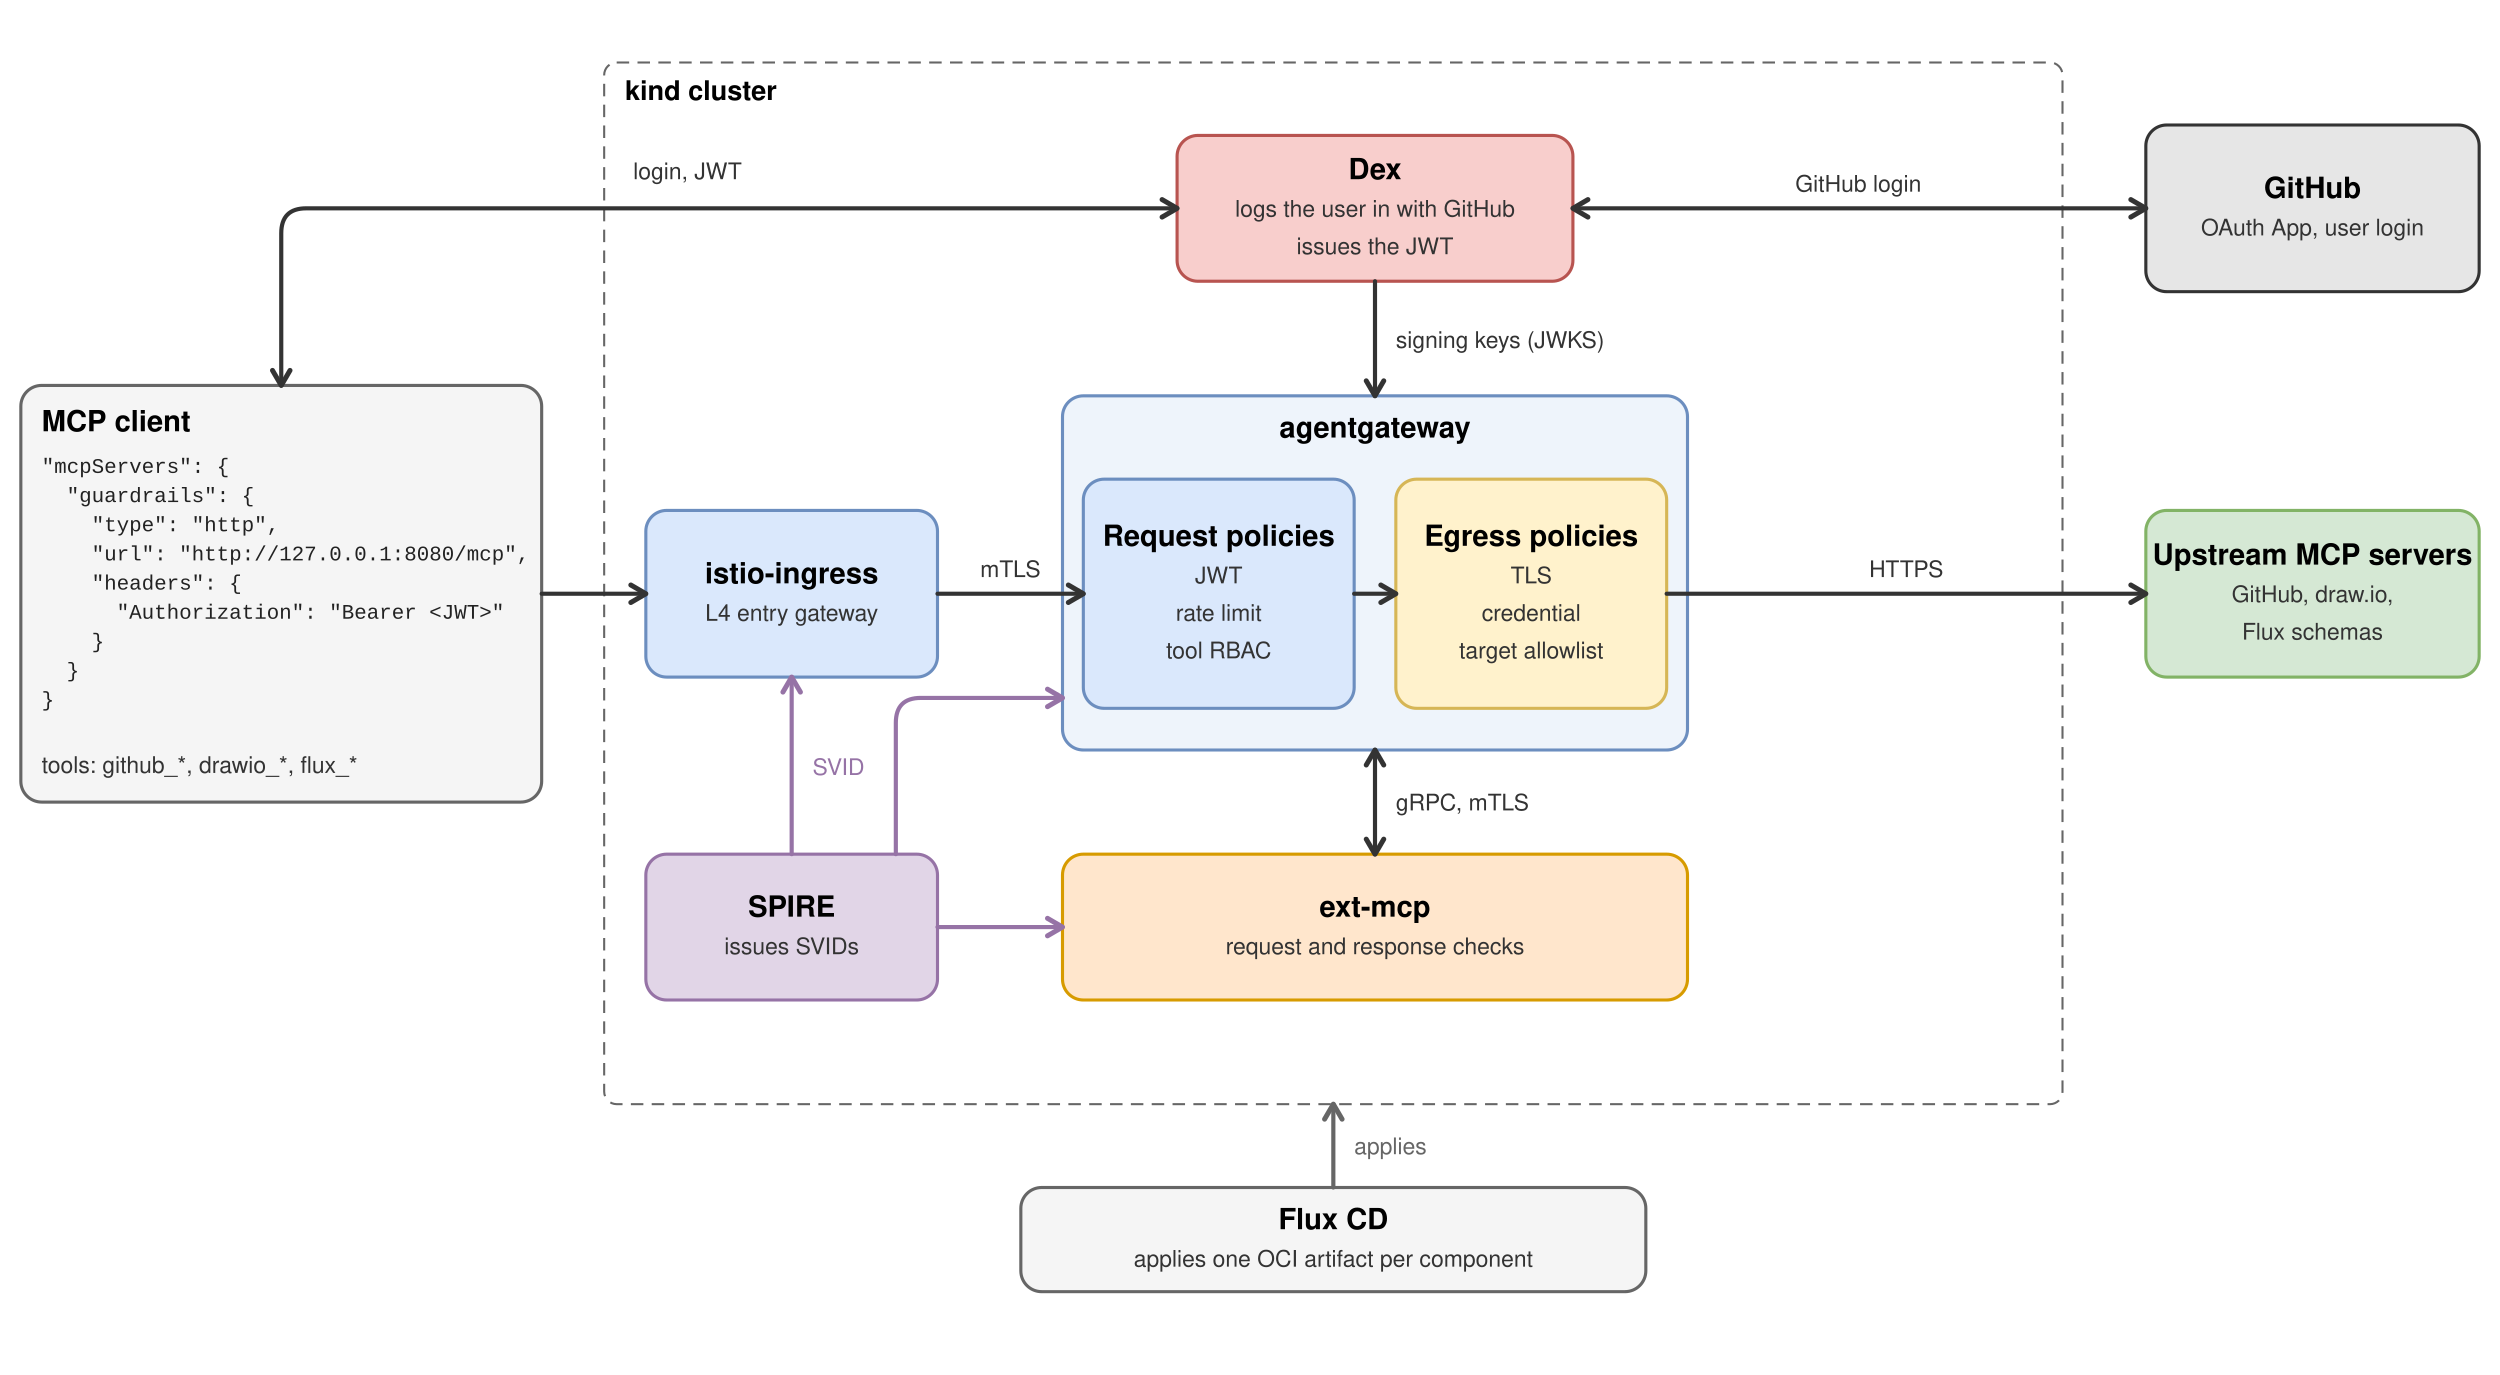
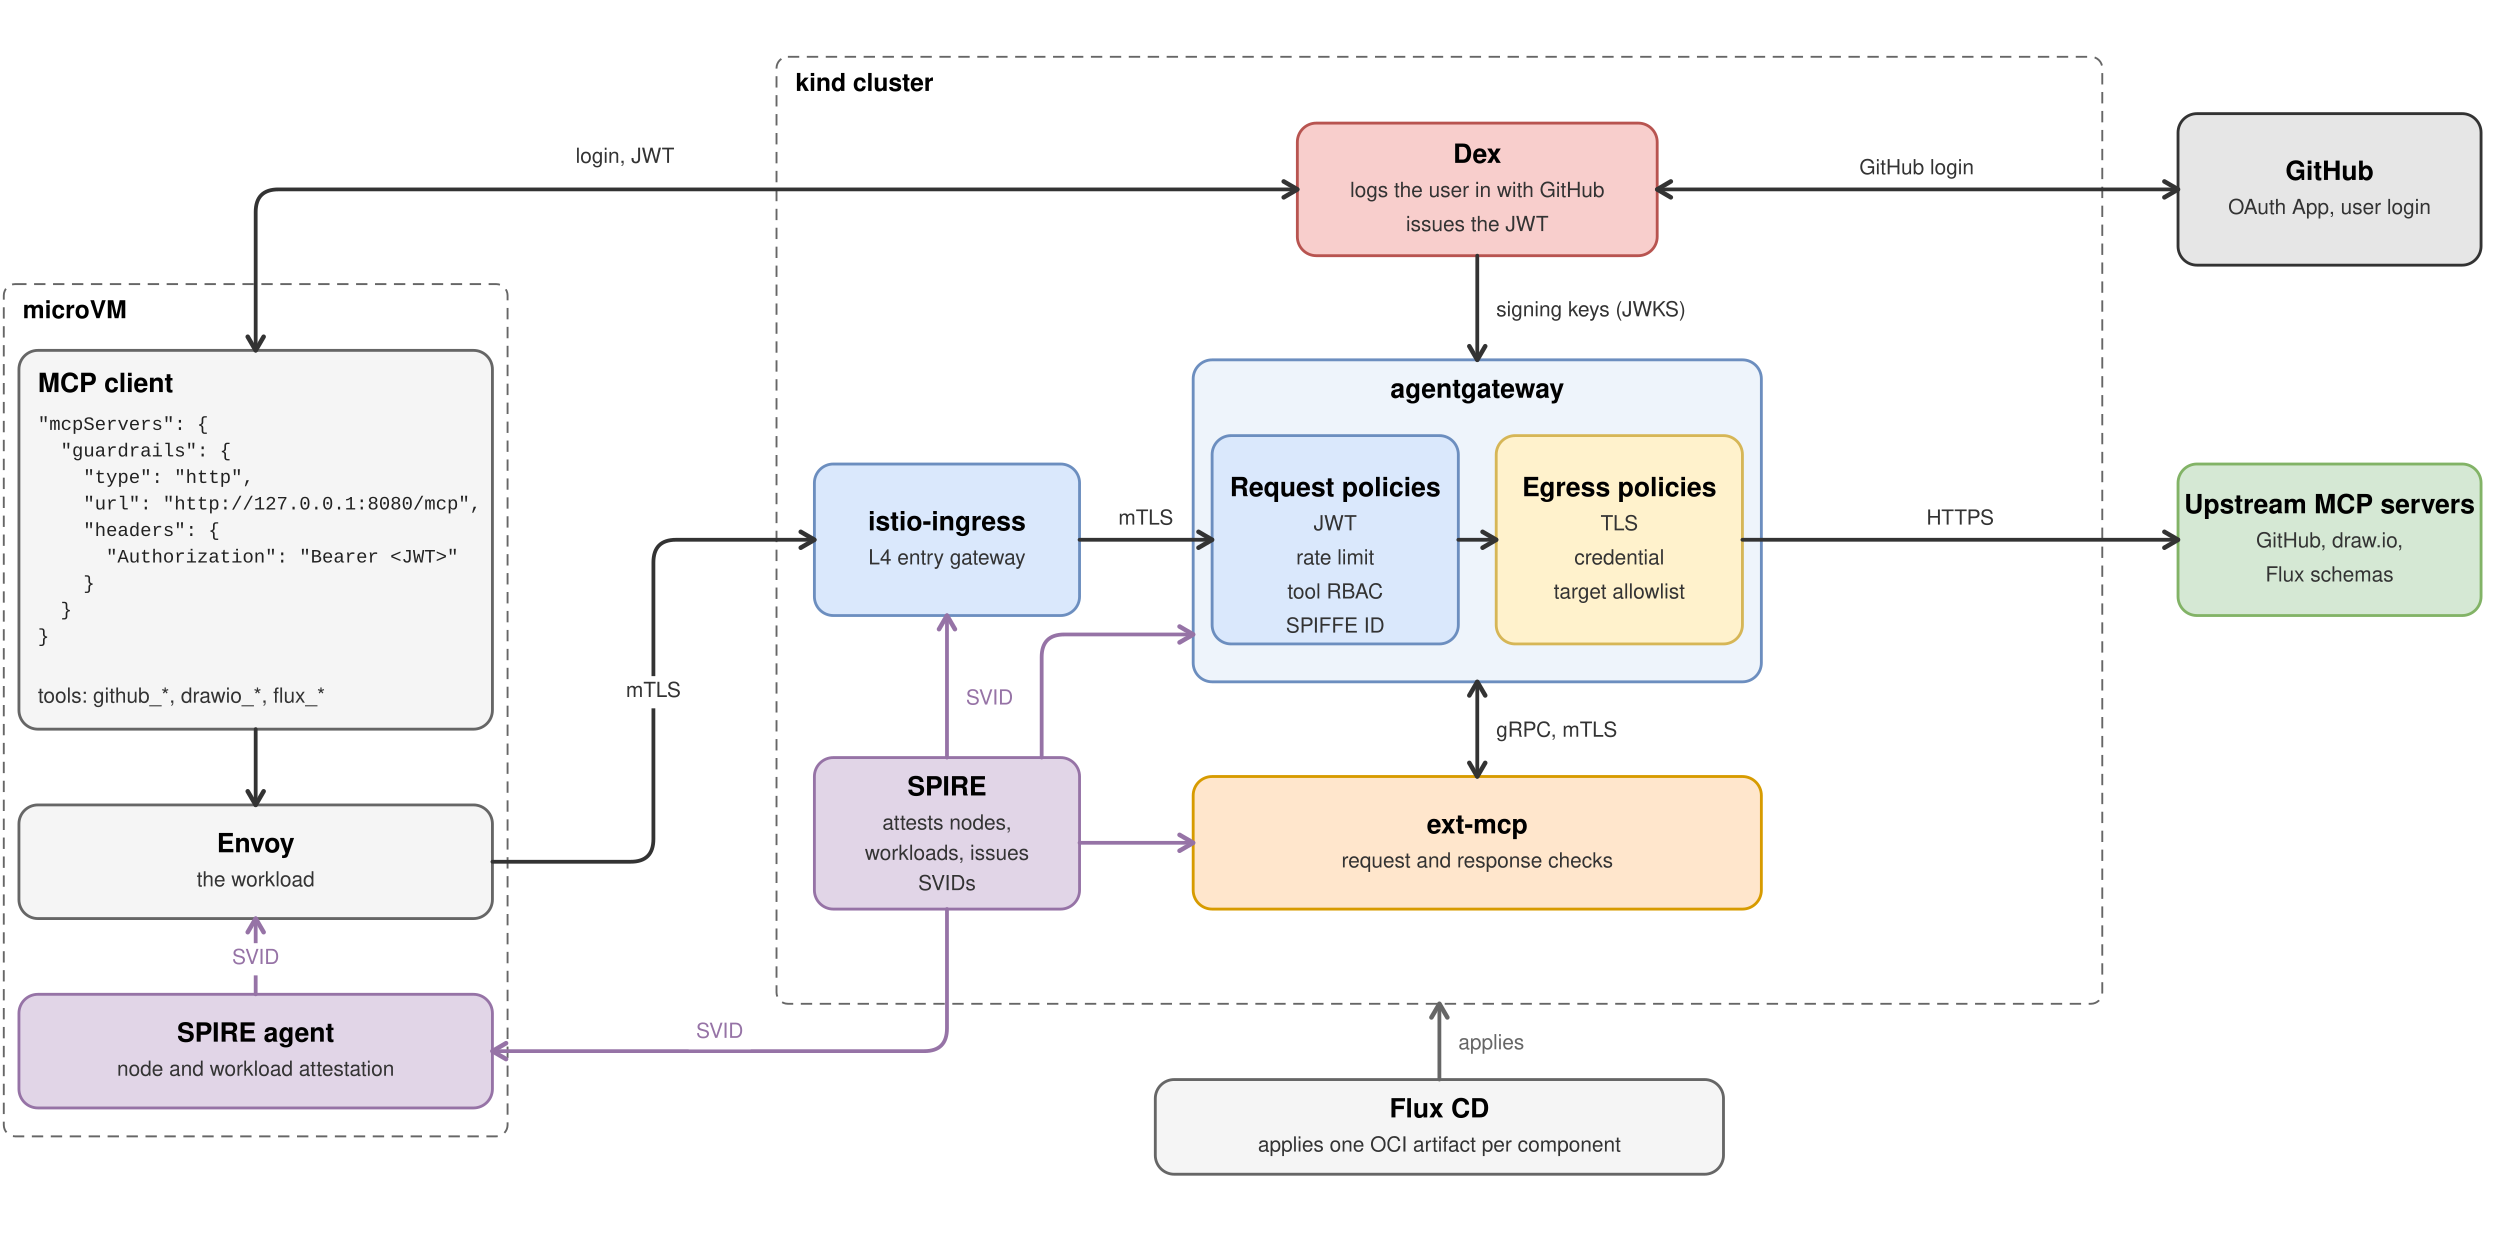
- <svg xmlns="http://www.w3.org/2000/svg" viewBox="0 0 1200 660" width="1200" height="660" font-family="Helvetica, Arial, sans-serif" content="&lt;mxfile&gt;&lt;diagram name=&quot;architecture&quot;&gt;&lt;mxGraphModel adaptiveColors=&quot;auto&quot;&gt;&lt;root&gt;&lt;mxCell id=&quot;0&quot;/&gt;&lt;mxCell id=&quot;1&quot; parent=&quot;0&quot;/&gt;&lt;mxCell id=&quot;frame&quot; value=&quot;kind cluster&quot; style=&quot;swimlane;startSize=24;fillColor=none;strokeColor=#666666;dashed=1;fontStyle=1;html=1;align=left;spacingLeft=8;&quot; vertex=&quot;1&quot; parent=&quot;1&quot;&gt;&lt;mxGeometry x=&quot;290&quot; y=&quot;30&quot; width=&quot;700&quot; height=&quot;500&quot; as=&quot;geometry&quot;/&gt;&lt;/mxCell&gt;&lt;mxCell id=&quot;client&quot; value=&quot;&amp;lt;b&amp;gt;MCP client&amp;lt;/b&amp;gt;&amp;lt;br&amp;gt;&amp;lt;font face='Courier New' style='font-size:10px'&amp;gt;&amp;quot;mcpServers&amp;quot;: {&amp;lt;br&amp;gt;&amp;amp;nbsp;&amp;amp;nbsp;&amp;quot;guardrails&amp;quot;: {&amp;lt;br&amp;gt;&amp;amp;nbsp;&amp;amp;nbsp;&amp;amp;nbsp;&amp;amp;nbsp;&amp;quot;type&amp;quot;: &amp;quot;http&amp;quot;,&amp;lt;br&amp;gt;&amp;amp;nbsp;&amp;amp;nbsp;&amp;amp;nbsp;&amp;amp;nbsp;&amp;quot;url&amp;quot;: &amp;quot;http://127.0.0.1:8080/mcp&amp;quot;,&amp;lt;br&amp;gt;&amp;amp;nbsp;&amp;amp;nbsp;&amp;amp;nbsp;&amp;amp;nbsp;&amp;quot;headers&amp;quot;: {&amp;lt;br&amp;gt;&amp;amp;nbsp;&amp;amp;nbsp;&amp;amp;nbsp;&amp;amp;nbsp;&amp;amp;nbsp;&amp;amp;nbsp;&amp;quot;Authorization&amp;quot;: &amp;quot;Bearer &amp;amp;lt;JWT&amp;amp;gt;&amp;quot;&amp;lt;br&amp;gt;&amp;amp;nbsp;&amp;amp;nbsp;&amp;amp;nbsp;&amp;amp;nbsp;}&amp;lt;br&amp;gt;&amp;amp;nbsp;&amp;amp;nbsp;}&amp;lt;br&amp;gt;}&amp;lt;/font&amp;gt;&amp;lt;br&amp;gt;tools: github_*, drawio_*, flux_*&quot; style=&quot;rounded=1;whiteSpace=wrap;html=1;align=left;spacingLeft=10;fillColor=#f5f5f5;strokeColor=#666666;fontColor=#000000;&quot; vertex=&quot;1&quot; parent=&quot;1&quot;&gt;&lt;mxGeometry x=&quot;10&quot; y=&quot;185&quot; width=&quot;250&quot; height=&quot;200&quot; as=&quot;geometry&quot;/&gt;&lt;/mxCell&gt;&lt;mxCell id=&quot;ingress&quot; value=&quot;&amp;lt;b&amp;gt;istio-ingress&amp;lt;/b&amp;gt;&amp;lt;br&amp;gt;L4 entry gateway&quot; style=&quot;rounded=1;whiteSpace=wrap;html=1;fillColor=#dae8fc;strokeColor=#6c8ebf;fontColor=#000000;&quot; vertex=&quot;1&quot; parent=&quot;frame&quot;&gt;&lt;mxGeometry x=&quot;20&quot; y=&quot;215&quot; width=&quot;140&quot; height=&quot;80&quot; as=&quot;geometry&quot;/&gt;&lt;/mxCell&gt;&lt;mxCell id=&quot;gw&quot; value=&quot;agentgateway&quot; style=&quot;swimlane;startSize=28;fillColor=#eef4fb;strokeColor=#6c8ebf;fontStyle=1;rounded=1;html=1;&quot; vertex=&quot;1&quot; parent=&quot;frame&quot;&gt;&lt;mxGeometry x=&quot;220&quot; y=&quot;160&quot; width=&quot;300&quot; height=&quot;170&quot; as=&quot;geometry&quot;/&gt;&lt;/mxCell&gt;&lt;mxCell id=&quot;req&quot; value=&quot;&amp;lt;b&amp;gt;Request policies&amp;lt;/b&amp;gt;&amp;lt;br&amp;gt;JWT&amp;lt;br&amp;gt;rate limit&amp;lt;br&amp;gt;tool RBAC&quot; style=&quot;rounded=1;whiteSpace=wrap;html=1;fillColor=#dae8fc;strokeColor=#6c8ebf;fontColor=#000000;&quot; vertex=&quot;1&quot; parent=&quot;gw&quot;&gt;&lt;mxGeometry x=&quot;10&quot; y=&quot;40&quot; width=&quot;130&quot; height=&quot;110&quot; as=&quot;geometry&quot;/&gt;&lt;/mxCell&gt;&lt;mxCell id=&quot;egr&quot; value=&quot;&amp;lt;b&amp;gt;Egress policies&amp;lt;/b&amp;gt;&amp;lt;br&amp;gt;TLS&amp;lt;br&amp;gt;credential&amp;lt;br&amp;gt;target allowlist&quot; style=&quot;rounded=1;whiteSpace=wrap;html=1;fillColor=#fff2cc;strokeColor=#d6b656;fontColor=#000000;&quot; vertex=&quot;1&quot; parent=&quot;gw&quot;&gt;&lt;mxGeometry x=&quot;160&quot; y=&quot;40&quot; width=&quot;130&quot; height=&quot;110&quot; as=&quot;geometry&quot;/&gt;&lt;/mxCell&gt;&lt;mxCell id=&quot;ext&quot; value=&quot;&amp;lt;b&amp;gt;ext-mcp&amp;lt;/b&amp;gt;&amp;lt;br&amp;gt;request and response checks&quot; style=&quot;rounded=1;whiteSpace=wrap;html=1;fillColor=#ffe6cc;strokeColor=#d79b00;fontColor=#000000;&quot; vertex=&quot;1&quot; parent=&quot;frame&quot;&gt;&lt;mxGeometry x=&quot;220&quot; y=&quot;380&quot; width=&quot;300&quot; height=&quot;70&quot; as=&quot;geometry&quot;/&gt;&lt;/mxCell&gt;&lt;mxCell id=&quot;spire&quot; value=&quot;&amp;lt;b&amp;gt;SPIRE&amp;lt;/b&amp;gt;&amp;lt;br&amp;gt;issues SVIDs&quot; style=&quot;rounded=1;whiteSpace=wrap;html=1;fillColor=#e1d5e7;strokeColor=#9673a6;fontColor=#000000;&quot; vertex=&quot;1&quot; parent=&quot;frame&quot;&gt;&lt;mxGeometry x=&quot;20&quot; y=&quot;380&quot; width=&quot;140&quot; height=&quot;70&quot; as=&quot;geometry&quot;/&gt;&lt;/mxCell&gt;&lt;mxCell id=&quot;up&quot; value=&quot;&amp;lt;b&amp;gt;Upstream MCP servers&amp;lt;/b&amp;gt;&amp;lt;br&amp;gt;GitHub, draw.io,&amp;lt;br&amp;gt;Flux schemas&quot; style=&quot;rounded=1;whiteSpace=wrap;html=1;fillColor=#d5e8d4;strokeColor=#82b366;fontColor=#000000;&quot; vertex=&quot;1&quot; parent=&quot;1&quot;&gt;&lt;mxGeometry x=&quot;1030&quot; y=&quot;245&quot; width=&quot;160&quot; height=&quot;80&quot; as=&quot;geometry&quot;/&gt;&lt;/mxCell&gt;&lt;mxCell id=&quot;dex&quot; value=&quot;&amp;lt;b&amp;gt;Dex&amp;lt;/b&amp;gt;&amp;lt;br&amp;gt;logs the user in with GitHub&amp;lt;br&amp;gt;issues the JWT&quot; style=&quot;rounded=1;whiteSpace=wrap;html=1;fillColor=#f8cecc;strokeColor=#b85450;fontColor=#000000;&quot; vertex=&quot;1&quot; parent=&quot;frame&quot;&gt;&lt;mxGeometry x=&quot;275&quot; y=&quot;35&quot; width=&quot;190&quot; height=&quot;70&quot; as=&quot;geometry&quot;/&gt;&lt;/mxCell&gt;&lt;mxCell id=&quot;github&quot; value=&quot;&amp;lt;b&amp;gt;GitHub&amp;lt;/b&amp;gt;&amp;lt;br&amp;gt;OAuth App, user login&quot; style=&quot;rounded=1;whiteSpace=wrap;html=1;fillColor=#e6e6e6;strokeColor=#333333;fontColor=#000000;&quot; vertex=&quot;1&quot; parent=&quot;1&quot;&gt;&lt;mxGeometry x=&quot;1030&quot; y=&quot;60&quot; width=&quot;160&quot; height=&quot;80&quot; as=&quot;geometry&quot;/&gt;&lt;/mxCell&gt;&lt;mxCell id=&quot;flux&quot; value=&quot;&amp;lt;b&amp;gt;Flux CD&amp;lt;/b&amp;gt;&amp;lt;br&amp;gt;applies one OCI artifact per component&quot; style=&quot;rounded=1;whiteSpace=wrap;html=1;fillColor=#f5f5f5;strokeColor=#666666;fontColor=#000000;&quot; vertex=&quot;1&quot; parent=&quot;1&quot;&gt;&lt;mxGeometry x=&quot;490&quot; y=&quot;570&quot; width=&quot;300&quot; height=&quot;50&quot; as=&quot;geometry&quot;/&gt;&lt;/mxCell&gt;&lt;mxCell id=&quot;e0&quot; value=&quot;&quot; style=&quot;edgeStyle=orthogonalEdgeStyle;rounded=1;html=1;endArrow=open;endSize=7;strokeWidth=2;strokeColor=#333333;&quot; edge=&quot;1&quot; parent=&quot;1&quot; source=&quot;client&quot; target=&quot;ingress&quot;&gt;&lt;mxGeometry relative=&quot;1&quot; as=&quot;geometry&quot;/&gt;&lt;/mxCell&gt;&lt;mxCell id=&quot;e1&quot; value=&quot;mTLS&quot; style=&quot;edgeStyle=orthogonalEdgeStyle;rounded=1;html=1;endArrow=open;endSize=7;strokeWidth=2;strokeColor=#333333;&quot; edge=&quot;1&quot; parent=&quot;frame&quot; source=&quot;ingress&quot; target=&quot;req&quot;&gt;&lt;mxGeometry relative=&quot;1&quot; as=&quot;geometry&quot;/&gt;&lt;/mxCell&gt;&lt;mxCell id=&quot;e2&quot; value=&quot;&quot; style=&quot;edgeStyle=orthogonalEdgeStyle;rounded=1;html=1;endArrow=open;endSize=7;strokeWidth=2;strokeColor=#333333;&quot; edge=&quot;1&quot; parent=&quot;gw&quot; source=&quot;req&quot; target=&quot;egr&quot;&gt;&lt;mxGeometry relative=&quot;1&quot; as=&quot;geometry&quot;/&gt;&lt;/mxCell&gt;&lt;mxCell id=&quot;e3&quot; value=&quot;HTTPS&quot; style=&quot;edgeStyle=orthogonalEdgeStyle;rounded=1;html=1;endArrow=open;endSize=7;strokeWidth=2;strokeColor=#333333;&quot; edge=&quot;1&quot; parent=&quot;1&quot; source=&quot;egr&quot; target=&quot;up&quot;&gt;&lt;mxGeometry relative=&quot;1&quot; as=&quot;geometry&quot;/&gt;&lt;/mxCell&gt;&lt;mxCell id=&quot;e4&quot; value=&quot;gRPC, mTLS&quot; style=&quot;edgeStyle=orthogonalEdgeStyle;rounded=1;html=1;endArrow=open;endSize=7;startArrow=open;startSize=7;strokeWidth=2;strokeColor=#333333;&quot; edge=&quot;1&quot; parent=&quot;frame&quot; source=&quot;gw&quot; target=&quot;ext&quot;&gt;&lt;mxGeometry relative=&quot;1&quot; as=&quot;geometry&quot;/&gt;&lt;/mxCell&gt;&lt;mxCell id=&quot;e5&quot; value=&quot;SVID&quot; style=&quot;edgeStyle=orthogonalEdgeStyle;rounded=1;html=1;endArrow=open;endSize=7;strokeWidth=2;strokeColor=#9673a6;&quot; edge=&quot;1&quot; parent=&quot;frame&quot; source=&quot;spire&quot; target=&quot;ingress&quot;&gt;&lt;mxGeometry relative=&quot;1&quot; as=&quot;geometry&quot;/&gt;&lt;/mxCell&gt;&lt;mxCell id=&quot;e6&quot; value=&quot;&quot; style=&quot;edgeStyle=orthogonalEdgeStyle;rounded=1;html=1;endArrow=open;endSize=7;strokeWidth=2;strokeColor=#9673a6;&quot; edge=&quot;1&quot; parent=&quot;frame&quot; source=&quot;spire&quot; target=&quot;ext&quot;&gt;&lt;mxGeometry relative=&quot;1&quot; as=&quot;geometry&quot;/&gt;&lt;/mxCell&gt;&lt;mxCell id=&quot;e7&quot; value=&quot;&quot; style=&quot;edgeStyle=orthogonalEdgeStyle;rounded=1;html=1;endArrow=open;endSize=7;strokeWidth=2;strokeColor=#9673a6;exitX=0.857;exitY=0;entryX=0;entryY=0.853;&quot; edge=&quot;1&quot; parent=&quot;frame&quot; source=&quot;spire&quot; target=&quot;gw&quot;&gt;&lt;mxGeometry relative=&quot;1&quot; as=&quot;geometry&quot;/&gt;&lt;/mxCell&gt;&lt;mxCell id=&quot;e8&quot; value=&quot;applies&quot; style=&quot;edgeStyle=orthogonalEdgeStyle;rounded=1;html=1;endArrow=open;endSize=7;strokeWidth=2;strokeColor=#666666;&quot; edge=&quot;1&quot; parent=&quot;1&quot; source=&quot;flux&quot; target=&quot;frame&quot;&gt;&lt;mxGeometry relative=&quot;1&quot; as=&quot;geometry&quot;/&gt;&lt;/mxCell&gt;&lt;mxCell id=&quot;e9&quot; value=&quot;login, JWT&quot; style=&quot;edgeStyle=orthogonalEdgeStyle;rounded=1;html=1;endArrow=open;endSize=7;startArrow=open;startSize=7;strokeWidth=2;strokeColor=#333333;exitX=0.5;exitY=0;entryX=0;entryY=0.5;&quot; edge=&quot;1&quot; parent=&quot;1&quot; source=&quot;client&quot; target=&quot;dex&quot;&gt;&lt;mxGeometry relative=&quot;1&quot; as=&quot;geometry&quot;/&gt;&lt;/mxCell&gt;&lt;mxCell id=&quot;e10&quot; value=&quot;GitHub login&quot; style=&quot;edgeStyle=orthogonalEdgeStyle;rounded=1;html=1;endArrow=open;endSize=7;startArrow=open;startSize=7;strokeWidth=2;strokeColor=#333333;&quot; edge=&quot;1&quot; parent=&quot;1&quot; source=&quot;dex&quot; target=&quot;github&quot;&gt;&lt;mxGeometry relative=&quot;1&quot; as=&quot;geometry&quot;/&gt;&lt;/mxCell&gt;&lt;mxCell id=&quot;e11&quot; value=&quot;signing keys (JWKS)&quot; style=&quot;edgeStyle=orthogonalEdgeStyle;rounded=1;html=1;endArrow=open;endSize=7;strokeWidth=2;strokeColor=#333333;&quot; edge=&quot;1&quot; parent=&quot;frame&quot; source=&quot;dex&quot; target=&quot;gw&quot;&gt;&lt;mxGeometry relative=&quot;1&quot; as=&quot;geometry&quot;/&gt;&lt;/mxCell&gt;&lt;/root&gt;&lt;/mxGraphModel&gt;&lt;/diagram&gt;&lt;/mxfile&gt;">
+ <svg xmlns="http://www.w3.org/2000/svg" viewBox="0 0 1320 660" width="1320" height="660" font-family="Helvetica, Arial, sans-serif" content="&lt;mxfile&gt;&lt;diagram name=&quot;architecture&quot;&gt;&lt;mxGraphModel adaptiveColors=&quot;auto&quot;&gt;&lt;root&gt;&lt;mxCell id=&quot;0&quot;/&gt;&lt;mxCell id=&quot;1&quot; parent=&quot;0&quot;/&gt;&lt;mxCell id=&quot;frame&quot; value=&quot;kind cluster&quot; style=&quot;swimlane;startSize=24;fillColor=none;strokeColor=#666666;dashed=1;fontStyle=1;html=1;align=left;spacingLeft=8;&quot; vertex=&quot;1&quot; parent=&quot;1&quot;&gt;&lt;mxGeometry x=&quot;410&quot; y=&quot;30&quot; width=&quot;700&quot; height=&quot;500&quot; as=&quot;geometry&quot;/&gt;&lt;/mxCell&gt;&lt;mxCell id=&quot;vm&quot; value=&quot;microVM&quot; style=&quot;swimlane;startSize=24;fillColor=none;strokeColor=#666666;dashed=1;fontStyle=1;html=1;align=left;spacingLeft=8;&quot; vertex=&quot;1&quot; parent=&quot;1&quot;&gt;&lt;mxGeometry x=&quot;2&quot; y=&quot;150&quot; width=&quot;266&quot; height=&quot;450&quot; as=&quot;geometry&quot;/&gt;&lt;/mxCell&gt;&lt;mxCell id=&quot;client&quot; value=&quot;&amp;lt;b&amp;gt;MCP client&amp;lt;/b&amp;gt;&amp;lt;br&amp;gt;&amp;lt;font face='Courier New' style='font-size:10px'&amp;gt;&amp;quot;mcpServers&amp;quot;: {&amp;lt;br&amp;gt;&amp;amp;nbsp;&amp;amp;nbsp;&amp;quot;guardrails&amp;quot;: {&amp;lt;br&amp;gt;&amp;amp;nbsp;&amp;amp;nbsp;&amp;amp;nbsp;&amp;amp;nbsp;&amp;quot;type&amp;quot;: &amp;quot;http&amp;quot;,&amp;lt;br&amp;gt;&amp;amp;nbsp;&amp;amp;nbsp;&amp;amp;nbsp;&amp;amp;nbsp;&amp;quot;url&amp;quot;: &amp;quot;http://127.0.0.1:8080/mcp&amp;quot;,&amp;lt;br&amp;gt;&amp;amp;nbsp;&amp;amp;nbsp;&amp;amp;nbsp;&amp;amp;nbsp;&amp;quot;headers&amp;quot;: {&amp;lt;br&amp;gt;&amp;amp;nbsp;&amp;amp;nbsp;&amp;amp;nbsp;&amp;amp;nbsp;&amp;amp;nbsp;&amp;amp;nbsp;&amp;quot;Authorization&amp;quot;: &amp;quot;Bearer &amp;amp;lt;JWT&amp;amp;gt;&amp;quot;&amp;lt;br&amp;gt;&amp;amp;nbsp;&amp;amp;nbsp;&amp;amp;nbsp;&amp;amp;nbsp;}&amp;lt;br&amp;gt;&amp;amp;nbsp;&amp;amp;nbsp;}&amp;lt;br&amp;gt;}&amp;lt;/font&amp;gt;&amp;lt;br&amp;gt;tools: github_*, drawio_*, flux_*&quot; style=&quot;rounded=1;whiteSpace=wrap;html=1;align=left;spacingLeft=10;fillColor=#f5f5f5;strokeColor=#666666;fontColor=#000000;&quot; vertex=&quot;1&quot; parent=&quot;vm&quot;&gt;&lt;mxGeometry x=&quot;8&quot; y=&quot;35&quot; width=&quot;250&quot; height=&quot;200&quot; as=&quot;geometry&quot;/&gt;&lt;/mxCell&gt;&lt;mxCell id=&quot;envoy&quot; value=&quot;&amp;lt;b&amp;gt;Envoy&amp;lt;/b&amp;gt;&amp;lt;br&amp;gt;the workload&quot; style=&quot;rounded=1;whiteSpace=wrap;html=1;fillColor=#f5f5f5;strokeColor=#666666;fontColor=#000000;&quot; vertex=&quot;1&quot; parent=&quot;vm&quot;&gt;&lt;mxGeometry x=&quot;8&quot; y=&quot;275&quot; width=&quot;250&quot; height=&quot;60&quot; as=&quot;geometry&quot;/&gt;&lt;/mxCell&gt;&lt;mxCell id=&quot;agent&quot; value=&quot;&amp;lt;b&amp;gt;SPIRE agent&amp;lt;/b&amp;gt;&amp;lt;br&amp;gt;node and workload attestation&quot; style=&quot;rounded=1;whiteSpace=wrap;html=1;fillColor=#e1d5e7;strokeColor=#9673a6;fontColor=#000000;&quot; vertex=&quot;1&quot; parent=&quot;vm&quot;&gt;&lt;mxGeometry x=&quot;8&quot; y=&quot;375&quot; width=&quot;250&quot; height=&quot;60&quot; as=&quot;geometry&quot;/&gt;&lt;/mxCell&gt;&lt;mxCell id=&quot;ingress&quot; value=&quot;&amp;lt;b&amp;gt;istio-ingress&amp;lt;/b&amp;gt;&amp;lt;br&amp;gt;L4 entry gateway&quot; style=&quot;rounded=1;whiteSpace=wrap;html=1;fillColor=#dae8fc;strokeColor=#6c8ebf;fontColor=#000000;&quot; vertex=&quot;1&quot; parent=&quot;frame&quot;&gt;&lt;mxGeometry x=&quot;20&quot; y=&quot;215&quot; width=&quot;140&quot; height=&quot;80&quot; as=&quot;geometry&quot;/&gt;&lt;/mxCell&gt;&lt;mxCell id=&quot;gw&quot; value=&quot;agentgateway&quot; style=&quot;swimlane;startSize=28;fillColor=#eef4fb;strokeColor=#6c8ebf;fontStyle=1;rounded=1;html=1;&quot; vertex=&quot;1&quot; parent=&quot;frame&quot;&gt;&lt;mxGeometry x=&quot;220&quot; y=&quot;160&quot; width=&quot;300&quot; height=&quot;170&quot; as=&quot;geometry&quot;/&gt;&lt;/mxCell&gt;&lt;mxCell id=&quot;req&quot; value=&quot;&amp;lt;b&amp;gt;Request policies&amp;lt;/b&amp;gt;&amp;lt;br&amp;gt;JWT&amp;lt;br&amp;gt;rate limit&amp;lt;br&amp;gt;tool RBAC&amp;lt;br&amp;gt;SPIFFE ID&quot; style=&quot;rounded=1;whiteSpace=wrap;html=1;fillColor=#dae8fc;strokeColor=#6c8ebf;fontColor=#000000;&quot; vertex=&quot;1&quot; parent=&quot;gw&quot;&gt;&lt;mxGeometry x=&quot;10&quot; y=&quot;40&quot; width=&quot;130&quot; height=&quot;110&quot; as=&quot;geometry&quot;/&gt;&lt;/mxCell&gt;&lt;mxCell id=&quot;egr&quot; value=&quot;&amp;lt;b&amp;gt;Egress policies&amp;lt;/b&amp;gt;&amp;lt;br&amp;gt;TLS&amp;lt;br&amp;gt;credential&amp;lt;br&amp;gt;target allowlist&quot; style=&quot;rounded=1;whiteSpace=wrap;html=1;fillColor=#fff2cc;strokeColor=#d6b656;fontColor=#000000;&quot; vertex=&quot;1&quot; parent=&quot;gw&quot;&gt;&lt;mxGeometry x=&quot;160&quot; y=&quot;40&quot; width=&quot;130&quot; height=&quot;110&quot; as=&quot;geometry&quot;/&gt;&lt;/mxCell&gt;&lt;mxCell id=&quot;ext&quot; value=&quot;&amp;lt;b&amp;gt;ext-mcp&amp;lt;/b&amp;gt;&amp;lt;br&amp;gt;request and response checks&quot; style=&quot;rounded=1;whiteSpace=wrap;html=1;fillColor=#ffe6cc;strokeColor=#d79b00;fontColor=#000000;&quot; vertex=&quot;1&quot; parent=&quot;frame&quot;&gt;&lt;mxGeometry x=&quot;220&quot; y=&quot;380&quot; width=&quot;300&quot; height=&quot;70&quot; as=&quot;geometry&quot;/&gt;&lt;/mxCell&gt;&lt;mxCell id=&quot;spire&quot; value=&quot;&amp;lt;b&amp;gt;SPIRE&amp;lt;/b&amp;gt;&amp;lt;br&amp;gt;attests nodes,&amp;lt;br&amp;gt;workloads, issues&amp;lt;br&amp;gt;SVIDs&quot; style=&quot;rounded=1;whiteSpace=wrap;html=1;fillColor=#e1d5e7;strokeColor=#9673a6;fontColor=#000000;&quot; vertex=&quot;1&quot; parent=&quot;frame&quot;&gt;&lt;mxGeometry x=&quot;20&quot; y=&quot;370&quot; width=&quot;140&quot; height=&quot;80&quot; as=&quot;geometry&quot;/&gt;&lt;/mxCell&gt;&lt;mxCell id=&quot;up&quot; value=&quot;&amp;lt;b&amp;gt;Upstream MCP servers&amp;lt;/b&amp;gt;&amp;lt;br&amp;gt;GitHub, draw.io,&amp;lt;br&amp;gt;Flux schemas&quot; style=&quot;rounded=1;whiteSpace=wrap;html=1;fillColor=#d5e8d4;strokeColor=#82b366;fontColor=#000000;&quot; vertex=&quot;1&quot; parent=&quot;1&quot;&gt;&lt;mxGeometry x=&quot;1150&quot; y=&quot;245&quot; width=&quot;160&quot; height=&quot;80&quot; as=&quot;geometry&quot;/&gt;&lt;/mxCell&gt;&lt;mxCell id=&quot;dex&quot; value=&quot;&amp;lt;b&amp;gt;Dex&amp;lt;/b&amp;gt;&amp;lt;br&amp;gt;logs the user in with GitHub&amp;lt;br&amp;gt;issues the JWT&quot; style=&quot;rounded=1;whiteSpace=wrap;html=1;fillColor=#f8cecc;strokeColor=#b85450;fontColor=#000000;&quot; vertex=&quot;1&quot; parent=&quot;frame&quot;&gt;&lt;mxGeometry x=&quot;275&quot; y=&quot;35&quot; width=&quot;190&quot; height=&quot;70&quot; as=&quot;geometry&quot;/&gt;&lt;/mxCell&gt;&lt;mxCell id=&quot;github&quot; value=&quot;&amp;lt;b&amp;gt;GitHub&amp;lt;/b&amp;gt;&amp;lt;br&amp;gt;OAuth App, user login&quot; style=&quot;rounded=1;whiteSpace=wrap;html=1;fillColor=#e6e6e6;strokeColor=#333333;fontColor=#000000;&quot; vertex=&quot;1&quot; parent=&quot;1&quot;&gt;&lt;mxGeometry x=&quot;1150&quot; y=&quot;60&quot; width=&quot;160&quot; height=&quot;80&quot; as=&quot;geometry&quot;/&gt;&lt;/mxCell&gt;&lt;mxCell id=&quot;flux&quot; value=&quot;&amp;lt;b&amp;gt;Flux CD&amp;lt;/b&amp;gt;&amp;lt;br&amp;gt;applies one OCI artifact per component&quot; style=&quot;rounded=1;whiteSpace=wrap;html=1;fillColor=#f5f5f5;strokeColor=#666666;fontColor=#000000;&quot; vertex=&quot;1&quot; parent=&quot;1&quot;&gt;&lt;mxGeometry x=&quot;610&quot; y=&quot;570&quot; width=&quot;300&quot; height=&quot;50&quot; as=&quot;geometry&quot;/&gt;&lt;/mxCell&gt;&lt;mxCell id=&quot;e0&quot; value=&quot;mTLS&quot; style=&quot;edgeStyle=orthogonalEdgeStyle;rounded=1;html=1;endArrow=open;endSize=7;strokeWidth=2;strokeColor=#333333;exitX=1;exitY=0.5;entryX=0;entryY=0.5;&quot; edge=&quot;1&quot; parent=&quot;1&quot; source=&quot;envoy&quot; target=&quot;ingress&quot;&gt;&lt;mxGeometry relative=&quot;1&quot; as=&quot;geometry&quot;/&gt;&lt;/mxCell&gt;&lt;mxCell id=&quot;e1&quot; value=&quot;mTLS&quot; style=&quot;edgeStyle=orthogonalEdgeStyle;rounded=1;html=1;endArrow=open;endSize=7;strokeWidth=2;strokeColor=#333333;&quot; edge=&quot;1&quot; parent=&quot;frame&quot; source=&quot;ingress&quot; target=&quot;req&quot;&gt;&lt;mxGeometry relative=&quot;1&quot; as=&quot;geometry&quot;/&gt;&lt;/mxCell&gt;&lt;mxCell id=&quot;e2&quot; value=&quot;&quot; style=&quot;edgeStyle=orthogonalEdgeStyle;rounded=1;html=1;endArrow=open;endSize=7;strokeWidth=2;strokeColor=#333333;&quot; edge=&quot;1&quot; parent=&quot;gw&quot; source=&quot;req&quot; target=&quot;egr&quot;&gt;&lt;mxGeometry relative=&quot;1&quot; as=&quot;geometry&quot;/&gt;&lt;/mxCell&gt;&lt;mxCell id=&quot;e3&quot; value=&quot;HTTPS&quot; style=&quot;edgeStyle=orthogonalEdgeStyle;rounded=1;html=1;endArrow=open;endSize=7;strokeWidth=2;strokeColor=#333333;&quot; edge=&quot;1&quot; parent=&quot;1&quot; source=&quot;egr&quot; target=&quot;up&quot;&gt;&lt;mxGeometry relative=&quot;1&quot; as=&quot;geometry&quot;/&gt;&lt;/mxCell&gt;&lt;mxCell id=&quot;e4&quot; value=&quot;gRPC, mTLS&quot; style=&quot;edgeStyle=orthogonalEdgeStyle;rounded=1;html=1;endArrow=open;endSize=7;startArrow=open;startSize=7;strokeWidth=2;strokeColor=#333333;&quot; edge=&quot;1&quot; parent=&quot;frame&quot; source=&quot;gw&quot; target=&quot;ext&quot;&gt;&lt;mxGeometry relative=&quot;1&quot; as=&quot;geometry&quot;/&gt;&lt;/mxCell&gt;&lt;mxCell id=&quot;e5&quot; value=&quot;SVID&quot; style=&quot;edgeStyle=orthogonalEdgeStyle;rounded=1;html=1;endArrow=open;endSize=7;strokeWidth=2;strokeColor=#9673a6;&quot; edge=&quot;1&quot; parent=&quot;frame&quot; source=&quot;spire&quot; target=&quot;ingress&quot;&gt;&lt;mxGeometry relative=&quot;1&quot; as=&quot;geometry&quot;/&gt;&lt;/mxCell&gt;&lt;mxCell id=&quot;e6&quot; value=&quot;&quot; style=&quot;edgeStyle=orthogonalEdgeStyle;rounded=1;html=1;endArrow=open;endSize=7;strokeWidth=2;strokeColor=#9673a6;&quot; edge=&quot;1&quot; parent=&quot;frame&quot; source=&quot;spire&quot; target=&quot;ext&quot;&gt;&lt;mxGeometry relative=&quot;1&quot; as=&quot;geometry&quot;/&gt;&lt;/mxCell&gt;&lt;mxCell id=&quot;e7&quot; value=&quot;&quot; style=&quot;edgeStyle=orthogonalEdgeStyle;rounded=1;html=1;endArrow=open;endSize=7;strokeWidth=2;strokeColor=#9673a6;exitX=0.857;exitY=0;entryX=0;entryY=0.853;&quot; edge=&quot;1&quot; parent=&quot;frame&quot; source=&quot;spire&quot; target=&quot;gw&quot;&gt;&lt;mxGeometry relative=&quot;1&quot; as=&quot;geometry&quot;/&gt;&lt;/mxCell&gt;&lt;mxCell id=&quot;e8&quot; value=&quot;applies&quot; style=&quot;edgeStyle=orthogonalEdgeStyle;rounded=1;html=1;endArrow=open;endSize=7;strokeWidth=2;strokeColor=#666666;&quot; edge=&quot;1&quot; parent=&quot;1&quot; source=&quot;flux&quot; target=&quot;frame&quot;&gt;&lt;mxGeometry relative=&quot;1&quot; as=&quot;geometry&quot;/&gt;&lt;/mxCell&gt;&lt;mxCell id=&quot;e9&quot; value=&quot;login, JWT&quot; style=&quot;edgeStyle=orthogonalEdgeStyle;rounded=1;html=1;endArrow=open;endSize=7;startArrow=open;startSize=7;strokeWidth=2;strokeColor=#333333;exitX=0.5;exitY=0;entryX=0;entryY=0.5;&quot; edge=&quot;1&quot; parent=&quot;1&quot; source=&quot;client&quot; target=&quot;dex&quot;&gt;&lt;mxGeometry relative=&quot;1&quot; as=&quot;geometry&quot;/&gt;&lt;/mxCell&gt;&lt;mxCell id=&quot;e10&quot; value=&quot;GitHub login&quot; style=&quot;edgeStyle=orthogonalEdgeStyle;rounded=1;html=1;endArrow=open;endSize=7;startArrow=open;startSize=7;strokeWidth=2;strokeColor=#333333;&quot; edge=&quot;1&quot; parent=&quot;1&quot; source=&quot;dex&quot; target=&quot;github&quot;&gt;&lt;mxGeometry relative=&quot;1&quot; as=&quot;geometry&quot;/&gt;&lt;/mxCell&gt;&lt;mxCell id=&quot;e11&quot; value=&quot;signing keys (JWKS)&quot; style=&quot;edgeStyle=orthogonalEdgeStyle;rounded=1;html=1;endArrow=open;endSize=7;strokeWidth=2;strokeColor=#333333;&quot; edge=&quot;1&quot; parent=&quot;frame&quot; source=&quot;dex&quot; target=&quot;gw&quot;&gt;&lt;mxGeometry relative=&quot;1&quot; as=&quot;geometry&quot;/&gt;&lt;/mxCell&gt;&lt;mxCell id=&quot;e12&quot; value=&quot;&quot; style=&quot;edgeStyle=orthogonalEdgeStyle;rounded=1;html=1;endArrow=open;endSize=7;strokeWidth=2;strokeColor=#333333;&quot; edge=&quot;1&quot; parent=&quot;1&quot; source=&quot;client&quot; target=&quot;envoy&quot;&gt;&lt;mxGeometry relative=&quot;1&quot; as=&quot;geometry&quot;/&gt;&lt;/mxCell&gt;&lt;mxCell id=&quot;e13&quot; value=&quot;SVID&quot; style=&quot;edgeStyle=orthogonalEdgeStyle;rounded=1;html=1;endArrow=open;endSize=7;strokeWidth=2;strokeColor=#9673a6;&quot; edge=&quot;1&quot; parent=&quot;1&quot; source=&quot;agent&quot; target=&quot;envoy&quot;&gt;&lt;mxGeometry relative=&quot;1&quot; as=&quot;geometry&quot;/&gt;&lt;/mxCell&gt;&lt;mxCell id=&quot;e14&quot; value=&quot;SVID&quot; style=&quot;edgeStyle=orthogonalEdgeStyle;rounded=1;html=1;endArrow=open;endSize=7;strokeWidth=2;strokeColor=#9673a6;exitX=0.5;exitY=1;entryX=1;entryY=0.5;&quot; edge=&quot;1&quot; parent=&quot;1&quot; source=&quot;spire&quot; target=&quot;agent&quot;&gt;&lt;mxGeometry relative=&quot;1&quot; as=&quot;geometry&quot;/&gt;&lt;/mxCell&gt;&lt;/root&gt;&lt;/mxGraphModel&gt;&lt;/diagram&gt;&lt;/mxfile&gt;">
  <defs>
    <marker id="ad" viewBox="0 0 10 10" refX="8" refY="5" markerWidth="12" markerHeight="12" markerUnits="userSpaceOnUse" orient="auto-start-reverse">
      <path d="M2 1.5 L8 5 L2 8.5" fill="none" stroke="#333333" stroke-width="2" stroke-linecap="round" stroke-linejoin="round" />
    </marker>
    <marker id="ap" viewBox="0 0 10 10" refX="8" refY="5" markerWidth="12" markerHeight="12" markerUnits="userSpaceOnUse" orient="auto-start-reverse">
      <path d="M2 1.5 L8 5 L2 8.5" fill="none" stroke="#9673a6" stroke-width="2" stroke-linecap="round" stroke-linejoin="round" />
    </marker>
    <marker id="ag" viewBox="0 0 10 10" refX="8" refY="5" markerWidth="12" markerHeight="12" markerUnits="userSpaceOnUse" orient="auto-start-reverse">
      <path d="M2 1.5 L8 5 L2 8.5" fill="none" stroke="#666666" stroke-width="2" stroke-linecap="round" stroke-linejoin="round" />
    </marker>
  </defs>
-   <rect width="1200" height="660" fill="#ffffff" />
-   <rect x="290" y="30" width="700" height="500" rx="6" fill="none" stroke="#666" stroke-dasharray="6 4" />
-   <text x="300" y="48" font-size="13" font-weight="bold" fill="#000">kind cluster</text>
+   <rect width="1320" height="660" fill="#ffffff" />
+   <g transform="translate(120,0)">
+     <rect x="290" y="30" width="700" height="500" rx="6" fill="none" stroke="#666" stroke-dasharray="6 4" />
+     <text x="300" y="48" font-size="13" font-weight="bold" fill="#000">kind cluster</text>
+     <rect x="310" y="245" width="140" height="80" rx="10" fill="#dae8fc" stroke="#6c8ebf" stroke-width="1.5" />
+     <text x="380.0" y="280.0" font-size="14" font-weight="bold" text-anchor="middle" fill="#000">istio-ingress</text>
+     <text x="380.0" y="298.0" font-size="11" text-anchor="middle" fill="#333">L4 entry gateway</text>
+     <rect x="510" y="190" width="300" height="170" rx="10" fill="#eef4fb" stroke="#6c8ebf" stroke-width="1.5" />
+     <text x="660.0" y="210" font-size="14" font-weight="bold" text-anchor="middle" fill="#000">agentgateway</text>
+     <rect x="520" y="230" width="130" height="110" rx="10" fill="#dae8fc" stroke="#6c8ebf" stroke-width="1.5" />
+     <text x="585.0" y="262.0" font-size="14" font-weight="bold" text-anchor="middle" fill="#000">Request policies</text>
+     <text x="585.0" y="280.0" font-size="11" text-anchor="middle" fill="#333">JWT</text>
+     <text x="585.0" y="298.0" font-size="11" text-anchor="middle" fill="#333">rate limit</text>
+     <text x="585.0" y="316.0" font-size="11" text-anchor="middle" fill="#333">tool RBAC</text>
+     <text x="585.0" y="334.0" font-size="11" text-anchor="middle" fill="#333">SPIFFE ID</text>
+     <rect x="670" y="230" width="130" height="110" rx="10" fill="#fff2cc" stroke="#d6b656" stroke-width="1.5" />
+     <text x="735.0" y="262.0" font-size="14" font-weight="bold" text-anchor="middle" fill="#000">Egress policies</text>
+     <text x="735.0" y="280.0" font-size="11" text-anchor="middle" fill="#333">TLS</text>
+     <text x="735.0" y="298.0" font-size="11" text-anchor="middle" fill="#333">credential</text>
+     <text x="735.0" y="316.0" font-size="11" text-anchor="middle" fill="#333">target allowlist</text>
+     <rect x="510" y="410" width="300" height="70" rx="10" fill="#ffe6cc" stroke="#d79b00" stroke-width="1.5" />
+     <text x="660.0" y="440.0" font-size="14" font-weight="bold" text-anchor="middle" fill="#000">ext-mcp</text>
+     <text x="660.0" y="458.0" font-size="11" text-anchor="middle" fill="#333">request and response checks</text>
+     <rect x="310" y="400" width="140" height="80" rx="10" fill="#e1d5e7" stroke="#9673a6" stroke-width="1.5" />
+     <text x="380.0" y="420.0" font-size="14" font-weight="bold" text-anchor="middle" fill="#000">SPIRE</text>
+     <text x="380.0" y="438" font-size="11" text-anchor="middle" fill="#333">attests nodes,</text>
+     <text x="380.0" y="454" font-size="11" text-anchor="middle" fill="#333">workloads, issues</text>
+     <text x="380.0" y="470" font-size="11" text-anchor="middle" fill="#333">SVIDs</text>
+     <rect x="1030" y="245" width="160" height="80" rx="10" fill="#d5e8d4" stroke="#82b366" stroke-width="1.5" />
+     <text x="1110.0" y="271.0" font-size="14" font-weight="bold" text-anchor="middle" fill="#000">Upstream MCP servers</text>
+     <text x="1110.0" y="289.0" font-size="11" text-anchor="middle" fill="#333">GitHub, draw.io,</text>
+     <text x="1110.0" y="307.0" font-size="11" text-anchor="middle" fill="#333">Flux schemas</text>
+     <rect x="565" y="65" width="190" height="70" rx="10" fill="#f8cecc" stroke="#b85450" stroke-width="1.5" />
+     <text x="660.0" y="86.0" font-size="14" font-weight="bold" text-anchor="middle" fill="#000">Dex</text>
+     <text x="660.0" y="104.0" font-size="11" text-anchor="middle" fill="#333">logs the user in with GitHub</text>
+     <text x="660.0" y="122.0" font-size="11" text-anchor="middle" fill="#333">issues the JWT</text>
+     <rect x="1030" y="60" width="160" height="80" rx="10" fill="#e6e6e6" stroke="#333333" stroke-width="1.5" />
+     <text x="1110.0" y="95.0" font-size="14" font-weight="bold" text-anchor="middle" fill="#000">GitHub</text>
+     <text x="1110.0" y="113.0" font-size="11" text-anchor="middle" fill="#333">OAuth App, user login</text>
+     <rect x="490" y="570" width="300" height="50" rx="10" fill="#f5f5f5" stroke="#666666" stroke-width="1.5" />
+     <text x="640.0" y="590.0" font-size="14" font-weight="bold" text-anchor="middle" fill="#000">Flux CD</text>
+     <text x="640.0" y="608.0" font-size="11" text-anchor="middle" fill="#333">applies one OCI artifact per component</text>
+     <path d="M450.0 285.0 L520.0 285.0" fill="none" stroke="#333333" stroke-width="2" stroke-linecap="round" stroke-linejoin="round" marker-end="url(#ad)" />
+     <text x="485" y="277" font-size="11" text-anchor="middle" fill="#333333">mTLS</text>
+     <path d="M650.0 285.0 L670.0 285.0" fill="none" stroke="#333333" stroke-width="2" stroke-linecap="round" stroke-linejoin="round" marker-end="url(#ad)" />
+     <path d="M800.0 285.0 L1030.0 285.0" fill="none" stroke="#333333" stroke-width="2" stroke-linecap="round" stroke-linejoin="round" marker-end="url(#ad)" />
+     <text x="915" y="277" font-size="11" text-anchor="middle" fill="#333333">HTTPS</text>
+     <path d="M660.0 360.0 L660.0 410.0" fill="none" stroke="#333333" stroke-width="2" stroke-linecap="round" stroke-linejoin="round" marker-end="url(#ad)" marker-start="url(#ad)" />
+     <text x="670" y="389" font-size="11" text-anchor="start" fill="#333333">gRPC, mTLS</text>
+     <path d="M380.0 400.0 L380.0 325.0" fill="none" stroke="#9673a6" stroke-width="2" stroke-linecap="round" stroke-linejoin="round" marker-end="url(#ap)" />
+     <text x="390" y="372" font-size="11" text-anchor="start" fill="#9673a6">SVID</text>
+     <path d="M450.0 445.0 L510.0 445.0" fill="none" stroke="#9673a6" stroke-width="2" stroke-linecap="round" stroke-linejoin="round" marker-end="url(#ap)" />
+     <path d="M430 400 V347 Q430 335 442 335 H510" fill="none" stroke="#9673a6" stroke-width="2" stroke-linecap="round" stroke-linejoin="round" marker-end="url(#ap)" />
+     <path d="M640.0 570.0 L640.0 530.0" fill="none" stroke="#666666" stroke-width="2" stroke-linecap="round" stroke-linejoin="round" marker-end="url(#ag)" />
+     <text x="650" y="554" font-size="11" text-anchor="start" fill="#666666">applies</text>
+     <path d="M755.0 100.0 L1030.0 100.0" fill="none" stroke="#333333" stroke-width="2" stroke-linecap="round" stroke-linejoin="round" marker-end="url(#ad)" marker-start="url(#ad)" />
+     <text x="892" y="92" font-size="11" text-anchor="middle" fill="#333333">GitHub login</text>
+     <path d="M660.0 135.0 L660.0 190.0" fill="none" stroke="#333333" stroke-width="2" stroke-linecap="round" stroke-linejoin="round" marker-end="url(#ad)" />
+     <text x="670" y="167" font-size="11" text-anchor="start" fill="#333333">signing keys (JWKS)</text>
+   </g>
+   <rect x="2" y="150" width="266" height="450" rx="6" fill="none" stroke="#666" stroke-dasharray="6 4" />
+   <text x="12" y="168" font-size="13" font-weight="bold" text-anchor="start" fill="#000">microVM</text>
  <rect x="10" y="185" width="250" height="200" rx="10" fill="#f5f5f5" stroke="#666666" stroke-width="1.5" />
  <text x="20" y="207" font-size="14" font-weight="bold" fill="#000">MCP client</text>
  <text x="20" y="227" font-size="10" font-family="Courier New, monospace" fill="#222">"mcpServers": {</text>
  <text x="32" y="241" font-size="10" font-family="Courier New, monospace" fill="#222">"guardrails": {</text>
  <text x="44" y="255" font-size="10" font-family="Courier New, monospace" fill="#222">"type": "http",</text>
  <text x="44" y="269" font-size="10" font-family="Courier New, monospace" fill="#222">"url": "http://127.0.0.1:8080/mcp",</text>
  <text x="44" y="283" font-size="10" font-family="Courier New, monospace" fill="#222">"headers": {</text>
  <text x="56" y="297" font-size="10" font-family="Courier New, monospace" fill="#222">"Authorization": "Bearer &lt;JWT&gt;"</text>
  <text x="44" y="311" font-size="10" font-family="Courier New, monospace" fill="#222">}</text>
  <text x="32" y="325" font-size="10" font-family="Courier New, monospace" fill="#222">}</text>
  <text x="20" y="339" font-size="10" font-family="Courier New, monospace" fill="#222">}</text>
  <text x="20" y="371" font-size="11" fill="#333">tools: github_*, drawio_*, flux_*</text>
-   <rect x="310" y="245" width="140" height="80" rx="10" fill="#dae8fc" stroke="#6c8ebf" stroke-width="1.5" />
-   <text x="380.0" y="280.0" font-size="14" font-weight="bold" text-anchor="middle" fill="#000">istio-ingress</text>
-   <text x="380.0" y="298.0" font-size="11" text-anchor="middle" fill="#333">L4 entry gateway</text>
-   <rect x="510" y="190" width="300" height="170" rx="10" fill="#eef4fb" stroke="#6c8ebf" stroke-width="1.5" />
-   <text x="660.0" y="210" font-size="14" font-weight="bold" text-anchor="middle" fill="#000">agentgateway</text>
-   <rect x="520" y="230" width="130" height="110" rx="10" fill="#dae8fc" stroke="#6c8ebf" stroke-width="1.5" />
-   <text x="585.0" y="262.0" font-size="14" font-weight="bold" text-anchor="middle" fill="#000">Request policies</text>
-   <text x="585.0" y="280.0" font-size="11" text-anchor="middle" fill="#333">JWT</text>
-   <text x="585.0" y="298.0" font-size="11" text-anchor="middle" fill="#333">rate limit</text>
-   <text x="585.0" y="316.0" font-size="11" text-anchor="middle" fill="#333">tool RBAC</text>
-   <rect x="670" y="230" width="130" height="110" rx="10" fill="#fff2cc" stroke="#d6b656" stroke-width="1.5" />
-   <text x="735.0" y="262.0" font-size="14" font-weight="bold" text-anchor="middle" fill="#000">Egress policies</text>
-   <text x="735.0" y="280.0" font-size="11" text-anchor="middle" fill="#333">TLS</text>
-   <text x="735.0" y="298.0" font-size="11" text-anchor="middle" fill="#333">credential</text>
-   <text x="735.0" y="316.0" font-size="11" text-anchor="middle" fill="#333">target allowlist</text>
-   <rect x="510" y="410" width="300" height="70" rx="10" fill="#ffe6cc" stroke="#d79b00" stroke-width="1.5" />
-   <text x="660.0" y="440.0" font-size="14" font-weight="bold" text-anchor="middle" fill="#000">ext-mcp</text>
-   <text x="660.0" y="458.0" font-size="11" text-anchor="middle" fill="#333">request and response checks</text>
-   <rect x="310" y="410" width="140" height="70" rx="10" fill="#e1d5e7" stroke="#9673a6" stroke-width="1.5" />
-   <text x="380.0" y="440.0" font-size="14" font-weight="bold" text-anchor="middle" fill="#000">SPIRE</text>
-   <text x="380.0" y="458.0" font-size="11" text-anchor="middle" fill="#333">issues SVIDs</text>
-   <rect x="1030" y="245" width="160" height="80" rx="10" fill="#d5e8d4" stroke="#82b366" stroke-width="1.5" />
-   <text x="1110.0" y="271.0" font-size="14" font-weight="bold" text-anchor="middle" fill="#000">Upstream MCP servers</text>
-   <text x="1110.0" y="289.0" font-size="11" text-anchor="middle" fill="#333">GitHub, draw.io,</text>
-   <text x="1110.0" y="307.0" font-size="11" text-anchor="middle" fill="#333">Flux schemas</text>
-   <rect x="565" y="65" width="190" height="70" rx="10" fill="#f8cecc" stroke="#b85450" stroke-width="1.5" />
-   <text x="660.0" y="86.0" font-size="14" font-weight="bold" text-anchor="middle" fill="#000">Dex</text>
-   <text x="660.0" y="104.0" font-size="11" text-anchor="middle" fill="#333">logs the user in with GitHub</text>
-   <text x="660.0" y="122.0" font-size="11" text-anchor="middle" fill="#333">issues the JWT</text>
-   <rect x="1030" y="60" width="160" height="80" rx="10" fill="#e6e6e6" stroke="#333333" stroke-width="1.5" />
-   <text x="1110.0" y="95.0" font-size="14" font-weight="bold" text-anchor="middle" fill="#000">GitHub</text>
-   <text x="1110.0" y="113.0" font-size="11" text-anchor="middle" fill="#333">OAuth App, user login</text>
-   <rect x="490" y="570" width="300" height="50" rx="10" fill="#f5f5f5" stroke="#666666" stroke-width="1.5" />
-   <text x="640.0" y="590.0" font-size="14" font-weight="bold" text-anchor="middle" fill="#000">Flux CD</text>
-   <text x="640.0" y="608.0" font-size="11" text-anchor="middle" fill="#333">applies one OCI artifact per component</text>
-   <path d="M260.0 285.0 L310.0 285.0" fill="none" stroke="#333333" stroke-width="2" stroke-linecap="round" stroke-linejoin="round" marker-end="url(#ad)" />
-   <path d="M450.0 285.0 L520.0 285.0" fill="none" stroke="#333333" stroke-width="2" stroke-linecap="round" stroke-linejoin="round" marker-end="url(#ad)" />
-   <text x="485" y="277" font-size="11" text-anchor="middle" fill="#333333">mTLS</text>
-   <path d="M650.0 285.0 L670.0 285.0" fill="none" stroke="#333333" stroke-width="2" stroke-linecap="round" stroke-linejoin="round" marker-end="url(#ad)" />
-   <path d="M800.0 285.0 L1030.0 285.0" fill="none" stroke="#333333" stroke-width="2" stroke-linecap="round" stroke-linejoin="round" marker-end="url(#ad)" />
-   <text x="915" y="277" font-size="11" text-anchor="middle" fill="#333333">HTTPS</text>
-   <path d="M660.0 360.0 L660.0 410.0" fill="none" stroke="#333333" stroke-width="2" stroke-linecap="round" stroke-linejoin="round" marker-end="url(#ad)" marker-start="url(#ad)" />
-   <text x="670" y="389" font-size="11" text-anchor="start" fill="#333333">gRPC, mTLS</text>
-   <path d="M380.0 410.0 L380.0 325.0" fill="none" stroke="#9673a6" stroke-width="2" stroke-linecap="round" stroke-linejoin="round" marker-end="url(#ap)" />
-   <text x="390" y="372" font-size="11" text-anchor="start" fill="#9673a6">SVID</text>
-   <path d="M450.0 445.0 L510.0 445.0" fill="none" stroke="#9673a6" stroke-width="2" stroke-linecap="round" stroke-linejoin="round" marker-end="url(#ap)" />
-   <path d="M430 410 V347 Q430 335 442 335 H510" fill="none" stroke="#9673a6" stroke-width="2" stroke-linecap="round" stroke-linejoin="round" marker-end="url(#ap)" />
-   <path d="M640.0 570.0 L640.0 530.0" fill="none" stroke="#666666" stroke-width="2" stroke-linecap="round" stroke-linejoin="round" marker-end="url(#ag)" />
-   <text x="650" y="554" font-size="11" text-anchor="start" fill="#666666">applies</text>
-   <path d="M135 185 V112 Q135 100 147 100 H565" fill="none" stroke="#333333" stroke-width="2" stroke-linecap="round" stroke-linejoin="round" marker-end="url(#ad)" marker-start="url(#ad)" />
+   <rect x="10" y="425" width="250" height="60" rx="10" fill="#f5f5f5" stroke="#666666" stroke-width="1.5" />
+   <text x="135" y="450" font-size="14" font-weight="bold" text-anchor="middle" fill="#000">Envoy</text>
+   <text x="135" y="468" font-size="11" text-anchor="middle" fill="#333">the workload</text>
+   <rect x="10" y="525" width="250" height="60" rx="10" fill="#e1d5e7" stroke="#9673a6" stroke-width="1.5" />
+   <text x="135" y="550" font-size="14" font-weight="bold" text-anchor="middle" fill="#000">SPIRE agent</text>
+   <text x="135" y="568" font-size="11" text-anchor="middle" fill="#333">node and workload attestation</text>
+   <path d="M135 385 L135 425" fill="none" stroke="#333333" stroke-width="2" stroke-linecap="round" stroke-linejoin="round" marker-end="url(#ad)" />
+   <path d="M135 525 L135 485" fill="none" stroke="#9673a6" stroke-width="2" stroke-linecap="round" stroke-linejoin="round" marker-end="url(#ap)" />
+   <rect x="118.6" y="498" width="32.8" height="17" fill="#ffffff" />
+   <text x="135" y="509" font-size="11" text-anchor="middle" fill="#9673a6">SVID</text>
+   <path d="M260 455 H333 Q345 455 345 443 V297 Q345 285 357 285 H430" fill="none" stroke="#333333" stroke-width="2" stroke-linecap="round" stroke-linejoin="round" marker-end="url(#ad)" />
+   <rect x="328.6" y="357" width="32.8" height="17" fill="#ffffff" />
+   <text x="345" y="368" font-size="11" text-anchor="middle" fill="#333333">mTLS</text>
+   <path d="M500 480 V543 Q500 555 488 555 H260" fill="none" stroke="#9673a6" stroke-width="2" stroke-linecap="round" stroke-linejoin="round" marker-end="url(#ap)" />
+   <rect x="363.6" y="537" width="32.8" height="17" fill="#ffffff" />
+   <text x="380" y="548" font-size="11" text-anchor="middle" fill="#9673a6">SVID</text>
+   <path d="M135 185 V112 Q135 100 147 100 H685" fill="none" stroke="#333333" stroke-width="2" stroke-linecap="round" stroke-linejoin="round" marker-start="url(#ad)" marker-end="url(#ad)" />
+   <rect x="295.0" y="75" width="70.0" height="17" fill="#ffffff" />
  <text x="330" y="86" font-size="11" text-anchor="middle" fill="#333333">login, JWT</text>
-   <path d="M755.0 100.0 L1030.0 100.0" fill="none" stroke="#333333" stroke-width="2" stroke-linecap="round" stroke-linejoin="round" marker-end="url(#ad)" marker-start="url(#ad)" />
-   <text x="892" y="92" font-size="11" text-anchor="middle" fill="#333333">GitHub login</text>
-   <path d="M660.0 135.0 L660.0 190.0" fill="none" stroke="#333333" stroke-width="2" stroke-linecap="round" stroke-linejoin="round" marker-end="url(#ad)" />
-   <text x="670" y="167" font-size="11" text-anchor="start" fill="#333333">signing keys (JWKS)</text>
</svg>
